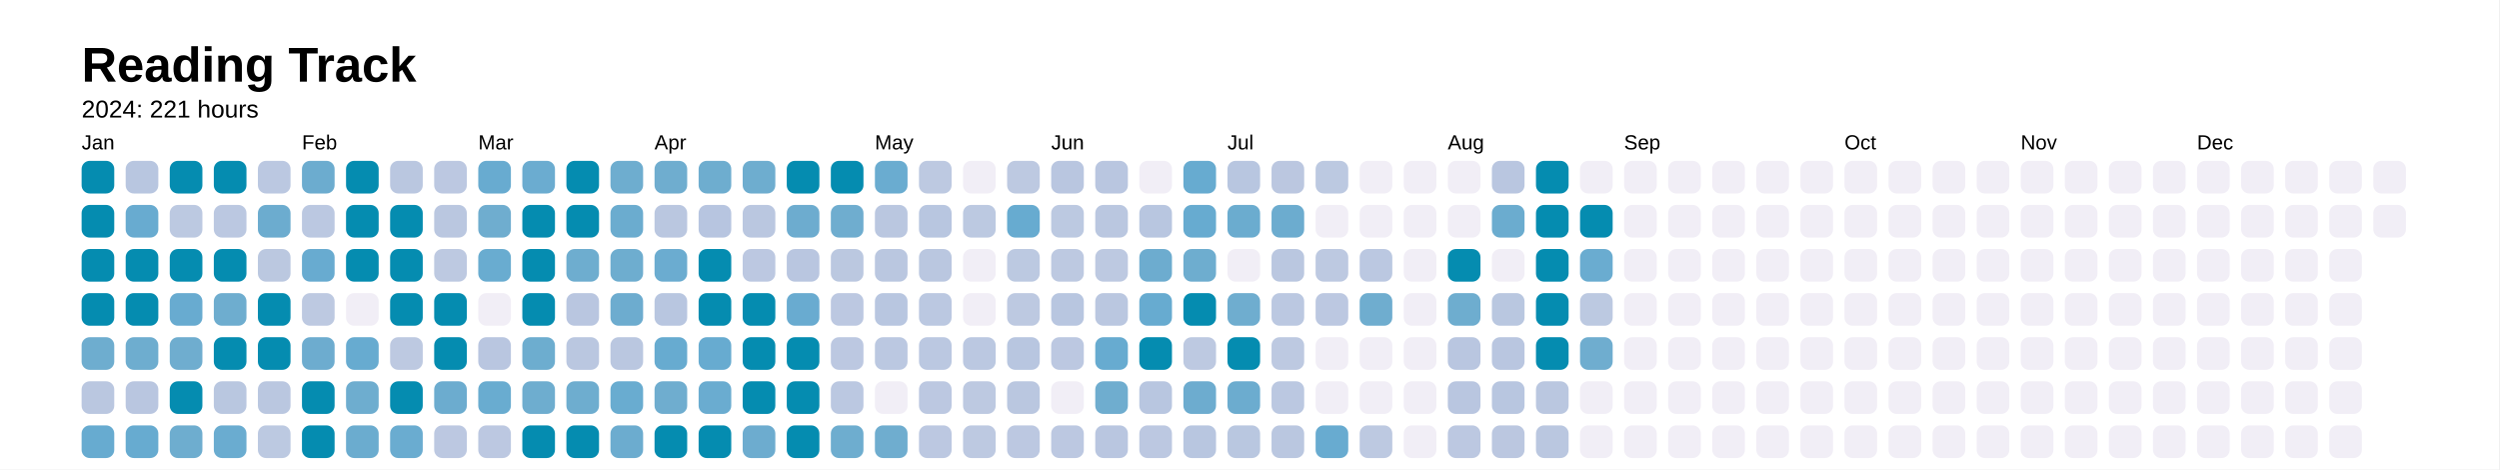
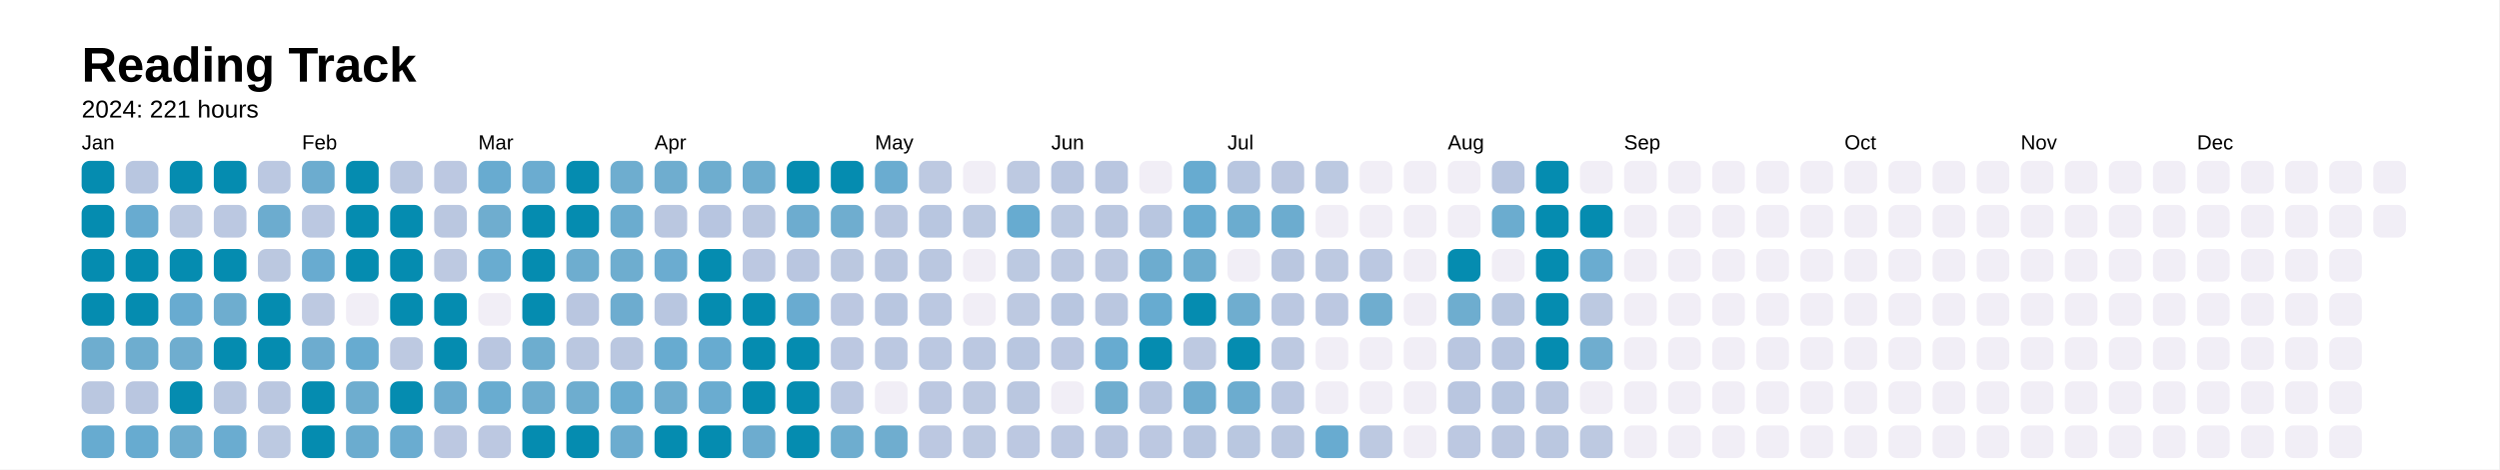
<svg xmlns="http://www.w3.org/2000/svg" baseProfile="full" height="57.5mm" version="1.1" viewBox="0,0,306.2,57.5" width="306.2mm">
  <defs />
  <rect fill="#FFFFFF" height="57.5" width="306.2" x="0" y="0" />
  <text fill="#000000" style="font-size:6px; font-family:Arial; font-weight:bold;" x="10" y="10">Reading Track</text>
  <text fill="#000000" style="font-size:3px; font-family:Arial;" x="10" y="14.4">2024: 221 hours</text>
  <text fill="#000000" style="font-size:2.5px; font-family:Arial" x="10" y="18.3">Jan</text>
  <rect fill="#058cb0" height="4" rx="1" ry="1" width="4" x="10" y="19.7" />
  <rect fill="#058cb0" height="4" rx="1" ry="1" width="4" x="10" y="25.1" />
  <rect fill="#058cb0" height="4" rx="1" ry="1" width="4" x="10" y="30.5" />
  <rect fill="#058cb0" height="4" rx="1" ry="1" width="4" x="10" y="35.9" />
  <rect fill="#6eadcf" height="4" rx="1" ry="1" width="4" x="10" y="41.3" />
  <rect fill="#bac7e0" height="4" rx="1" ry="1" width="4" x="10" y="46.7" />
  <rect fill="#67abd0" height="4" rx="1" ry="1" width="4" x="10" y="52.1" />
  <rect fill="#b8c6e0" height="4" rx="1" ry="1" width="4" x="15.4" y="19.7" />
  <rect fill="#68abd0" height="4" rx="1" ry="1" width="4" x="15.4" y="25.1" />
  <rect fill="#058cb0" height="4" rx="1" ry="1" width="4" x="15.4" y="30.5" />
  <rect fill="#058cb0" height="4" rx="1" ry="1" width="4" x="15.4" y="35.9" />
  <rect fill="#6eadcf" height="4" rx="1" ry="1" width="4" x="15.4" y="41.3" />
  <rect fill="#b9c6e0" height="4" rx="1" ry="1" width="4" x="15.4" y="46.7" />
  <rect fill="#67abd0" height="4" rx="1" ry="1" width="4" x="15.4" y="52.1" />
  <rect fill="#058cb0" height="4" rx="1" ry="1" width="4" x="20.8" y="19.7" />
  <rect fill="#bcc9e1" height="4" rx="1" ry="1" width="4" x="20.8" y="25.1" />
  <rect fill="#058cb0" height="4" rx="1" ry="1" width="4" x="20.8" y="30.5" />
  <rect fill="#68abd0" height="4" rx="1" ry="1" width="4" x="20.8" y="35.9" />
  <rect fill="#6fadcf" height="4" rx="1" ry="1" width="4" x="20.8" y="41.3" />
  <rect fill="#058cb0" height="4" rx="1" ry="1" width="4" x="20.8" y="46.7" />
  <rect fill="#6eadcf" height="4" rx="1" ry="1" width="4" x="20.8" y="52.1" />
  <rect fill="#058cb0" height="4" rx="1" ry="1" width="4" x="26.2" y="19.7" />
  <rect fill="#bbc8e1" height="4" rx="1" ry="1" width="4" x="26.2" y="25.1" />
  <rect fill="#058cb0" height="4" rx="1" ry="1" width="4" x="26.2" y="30.5" />
  <rect fill="#6eadcf" height="4" rx="1" ry="1" width="4" x="26.2" y="35.9" />
  <rect fill="#058cb0" height="4" rx="1" ry="1" width="4" x="26.2" y="41.3" />
  <rect fill="#b9c7e0" height="4" rx="1" ry="1" width="4" x="26.2" y="46.7" />
  <rect fill="#6aacd0" height="4" rx="1" ry="1" width="4" x="26.2" y="52.1" />
  <rect fill="#bbc8e1" height="4" rx="1" ry="1" width="4" x="31.6" y="19.7" />
  <rect fill="#6caccf" height="4" rx="1" ry="1" width="4" x="31.6" y="25.1" />
  <rect fill="#bbc8e0" height="4" rx="1" ry="1" width="4" x="31.6" y="30.5" />
  <rect fill="#058cb0" height="4" rx="1" ry="1" width="4" x="31.6" y="35.9" />
  <rect fill="#058cb0" height="4" rx="1" ry="1" width="4" x="31.6" y="41.3" />
  <rect fill="#bac7e0" height="4" rx="1" ry="1" width="4" x="31.6" y="46.7" />
  <rect fill="#bcc9e1" height="4" rx="1" ry="1" width="4" x="31.6" y="52.1" />
  <text fill="#000000" style="font-size:2.5px; font-family:Arial" x="37.0" y="18.3">Feb</text>
  <rect fill="#6caccf" height="4" rx="1" ry="1" width="4" x="37.0" y="19.7" />
  <rect fill="#bbc8e1" height="4" rx="1" ry="1" width="4" x="37.0" y="25.1" />
  <rect fill="#68abd0" height="4" rx="1" ry="1" width="4" x="37.0" y="30.5" />
  <rect fill="#bdc9e1" height="4" rx="1" ry="1" width="4" x="37.0" y="35.9" />
  <rect fill="#6daccf" height="4" rx="1" ry="1" width="4" x="37.0" y="41.3" />
  <rect fill="#058cb0" height="4" rx="1" ry="1" width="4" x="37.0" y="46.7" />
  <rect fill="#058cb0" height="4" rx="1" ry="1" width="4" x="37.0" y="52.1" />
  <rect fill="#058cb0" height="4" rx="1" ry="1" width="4" x="42.4" y="19.7" />
  <rect fill="#058cb0" height="4" rx="1" ry="1" width="4" x="42.4" y="25.1" />
  <rect fill="#058cb0" height="4" rx="1" ry="1" width="4" x="42.4" y="30.5" />
  <rect fill="#f1eef6" height="4" rx="1" ry="1" width="4" x="42.4" y="35.9" />
  <rect fill="#67abd0" height="4" rx="1" ry="1" width="4" x="42.4" y="41.3" />
  <rect fill="#6eadcf" height="4" rx="1" ry="1" width="4" x="42.4" y="46.7" />
  <rect fill="#6baccf" height="4" rx="1" ry="1" width="4" x="42.4" y="52.1" />
  <rect fill="#bac7e0" height="4" rx="1" ry="1" width="4" x="47.8" y="19.7" />
  <rect fill="#058cb0" height="4" rx="1" ry="1" width="4" x="47.8" y="25.1" />
  <rect fill="#058cb0" height="4" rx="1" ry="1" width="4" x="47.8" y="30.5" />
  <rect fill="#058cb0" height="4" rx="1" ry="1" width="4" x="47.8" y="35.9" />
  <rect fill="#bdc9e1" height="4" rx="1" ry="1" width="4" x="47.8" y="41.3" />
  <rect fill="#058cb0" height="4" rx="1" ry="1" width="4" x="47.8" y="46.7" />
  <rect fill="#6aacd0" height="4" rx="1" ry="1" width="4" x="47.8" y="52.1" />
  <rect fill="#bcc8e1" height="4" rx="1" ry="1" width="4" x="53.2" y="19.7" />
  <rect fill="#bac7e0" height="4" rx="1" ry="1" width="4" x="53.2" y="25.1" />
  <rect fill="#bdc9e1" height="4" rx="1" ry="1" width="4" x="53.2" y="30.5" />
  <rect fill="#058cb0" height="4" rx="1" ry="1" width="4" x="53.2" y="35.9" />
  <rect fill="#058cb0" height="4" rx="1" ry="1" width="4" x="53.2" y="41.3" />
  <rect fill="#6caccf" height="4" rx="1" ry="1" width="4" x="53.2" y="46.7" />
  <rect fill="#bcc8e1" height="4" rx="1" ry="1" width="4" x="53.2" y="52.1" />
  <text fill="#000000" style="font-size:2.5px; font-family:Arial" x="58.6" y="18.3">Mar</text>
  <rect fill="#68abd0" height="4" rx="1" ry="1" width="4" x="58.6" y="19.7" />
  <rect fill="#6fadcf" height="4" rx="1" ry="1" width="4" x="58.6" y="25.1" />
  <rect fill="#69acd0" height="4" rx="1" ry="1" width="4" x="58.6" y="30.5" />
  <rect fill="#f1eef6" height="4" rx="1" ry="1" width="4" x="58.6" y="35.9" />
  <rect fill="#b9c6e0" height="4" rx="1" ry="1" width="4" x="58.6" y="41.3" />
  <rect fill="#69acd0" height="4" rx="1" ry="1" width="4" x="58.6" y="46.7" />
  <rect fill="#bcc8e1" height="4" rx="1" ry="1" width="4" x="58.6" y="52.1" />
  <rect fill="#6bacd0" height="4" rx="1" ry="1" width="4" x="64" y="19.7" />
  <rect fill="#058cb0" height="4" rx="1" ry="1" width="4" x="64" y="25.1" />
  <rect fill="#058cb0" height="4" rx="1" ry="1" width="4" x="64" y="30.5" />
  <rect fill="#058cb0" height="4" rx="1" ry="1" width="4" x="64" y="35.9" />
  <rect fill="#6dadcf" height="4" rx="1" ry="1" width="4" x="64" y="41.3" />
  <rect fill="#6eadcf" height="4" rx="1" ry="1" width="4" x="64" y="46.7" />
  <rect fill="#058cb0" height="4" rx="1" ry="1" width="4" x="64" y="52.1" />
  <rect fill="#058cb0" height="4" rx="1" ry="1" width="4" x="69.4" y="19.7" />
  <rect fill="#058cb0" height="4" rx="1" ry="1" width="4" x="69.4" y="25.1" />
  <rect fill="#6eadcf" height="4" rx="1" ry="1" width="4" x="69.4" y="30.5" />
  <rect fill="#b9c6e0" height="4" rx="1" ry="1" width="4" x="69.4" y="35.9" />
  <rect fill="#bac7e0" height="4" rx="1" ry="1" width="4" x="69.4" y="41.3" />
  <rect fill="#6eadcf" height="4" rx="1" ry="1" width="4" x="69.4" y="46.7" />
  <rect fill="#058cb0" height="4" rx="1" ry="1" width="4" x="69.4" y="52.1" />
  <rect fill="#6eadcf" height="4" rx="1" ry="1" width="4" x="74.8" y="19.7" />
  <rect fill="#6baccf" height="4" rx="1" ry="1" width="4" x="74.8" y="25.1" />
  <rect fill="#6eadcf" height="4" rx="1" ry="1" width="4" x="74.8" y="30.5" />
  <rect fill="#6daccf" height="4" rx="1" ry="1" width="4" x="74.8" y="35.9" />
  <rect fill="#bac7e0" height="4" rx="1" ry="1" width="4" x="74.8" y="41.3" />
  <rect fill="#69acd0" height="4" rx="1" ry="1" width="4" x="74.8" y="46.7" />
  <rect fill="#6caccf" height="4" rx="1" ry="1" width="4" x="74.8" y="52.1" />
  <text fill="#000000" style="font-size:2.5px; font-family:Arial" x="80.2" y="18.3">Apr</text>
  <rect fill="#6fadcf" height="4" rx="1" ry="1" width="4" x="80.2" y="19.7" />
  <rect fill="#bac7e0" height="4" rx="1" ry="1" width="4" x="80.2" y="25.1" />
  <rect fill="#6bacd0" height="4" rx="1" ry="1" width="4" x="80.2" y="30.5" />
  <rect fill="#b8c6e0" height="4" rx="1" ry="1" width="4" x="80.2" y="35.9" />
  <rect fill="#67abd0" height="4" rx="1" ry="1" width="4" x="80.2" y="41.3" />
  <rect fill="#6fadcf" height="4" rx="1" ry="1" width="4" x="80.2" y="46.7" />
  <rect fill="#058cb0" height="4" rx="1" ry="1" width="4" x="80.2" y="52.1" />
  <rect fill="#6eadcf" height="4" rx="1" ry="1" width="4" x="85.6" y="19.7" />
  <rect fill="#b7c5e0" height="4" rx="1" ry="1" width="4" x="85.6" y="25.1" />
  <rect fill="#058cb0" height="4" rx="1" ry="1" width="4" x="85.6" y="30.5" />
  <rect fill="#058cb0" height="4" rx="1" ry="1" width="4" x="85.6" y="35.9" />
  <rect fill="#67abd0" height="4" rx="1" ry="1" width="4" x="85.6" y="41.3" />
  <rect fill="#6aacd0" height="4" rx="1" ry="1" width="4" x="85.6" y="46.7" />
  <rect fill="#058cb0" height="4" rx="1" ry="1" width="4" x="85.6" y="52.1" />
  <rect fill="#6eadcf" height="4" rx="1" ry="1" width="4" x="91" y="19.7" />
  <rect fill="#bac7e0" height="4" rx="1" ry="1" width="4" x="91" y="25.1" />
  <rect fill="#bcc8e1" height="4" rx="1" ry="1" width="4" x="91" y="30.5" />
  <rect fill="#058cb0" height="4" rx="1" ry="1" width="4" x="91" y="35.9" />
  <rect fill="#058cb0" height="4" rx="1" ry="1" width="4" x="91" y="41.3" />
  <rect fill="#058cb0" height="4" rx="1" ry="1" width="4" x="91" y="46.7" />
  <rect fill="#6daccf" height="4" rx="1" ry="1" width="4" x="91" y="52.1" />
  <rect fill="#058cb0" height="4" rx="1" ry="1" width="4" x="96.4" y="19.7" />
  <rect fill="#6daccf" height="4" rx="1" ry="1" width="4" x="96.4" y="25.1" />
  <rect fill="#b9c6e0" height="4" rx="1" ry="1" width="4" x="96.4" y="30.5" />
  <rect fill="#69abd0" height="4" rx="1" ry="1" width="4" x="96.4" y="35.9" />
  <rect fill="#058cb0" height="4" rx="1" ry="1" width="4" x="96.4" y="41.3" />
  <rect fill="#058cb0" height="4" rx="1" ry="1" width="4" x="96.4" y="46.7" />
  <rect fill="#058cb0" height="4" rx="1" ry="1" width="4" x="96.4" y="52.1" />
  <rect fill="#058cb0" height="4" rx="1" ry="1" width="4" x="101.8" y="19.7" />
  <rect fill="#6fadcf" height="4" rx="1" ry="1" width="4" x="101.8" y="25.1" />
  <rect fill="#bbc8e0" height="4" rx="1" ry="1" width="4" x="101.8" y="30.5" />
  <rect fill="#bcc8e1" height="4" rx="1" ry="1" width="4" x="101.8" y="35.9" />
  <rect fill="#bcc8e1" height="4" rx="1" ry="1" width="4" x="101.8" y="41.3" />
  <rect fill="#bbc8e1" height="4" rx="1" ry="1" width="4" x="101.8" y="46.7" />
  <rect fill="#6eadcf" height="4" rx="1" ry="1" width="4" x="101.8" y="52.1" />
  <text fill="#000000" style="font-size:2.5px; font-family:Arial" x="107.2" y="18.3">May</text>
  <rect fill="#6aacd0" height="4" rx="1" ry="1" width="4" x="107.2" y="19.7" />
  <rect fill="#bac7e0" height="4" rx="1" ry="1" width="4" x="107.2" y="25.1" />
  <rect fill="#bac7e0" height="4" rx="1" ry="1" width="4" x="107.2" y="30.5" />
  <rect fill="#b8c6e0" height="4" rx="1" ry="1" width="4" x="107.2" y="35.9" />
  <rect fill="#bbc8e1" height="4" rx="1" ry="1" width="4" x="107.2" y="41.3" />
  <rect fill="#f1eef6" height="4" rx="1" ry="1" width="4" x="107.2" y="46.7" />
  <rect fill="#6fadcf" height="4" rx="1" ry="1" width="4" x="107.2" y="52.1" />
  <rect fill="#bdc9e1" height="4" rx="1" ry="1" width="4" x="112.6" y="19.7" />
  <rect fill="#b8c6e0" height="4" rx="1" ry="1" width="4" x="112.6" y="25.1" />
  <rect fill="#bac7e0" height="4" rx="1" ry="1" width="4" x="112.6" y="30.5" />
  <rect fill="#bbc8e1" height="4" rx="1" ry="1" width="4" x="112.6" y="35.9" />
  <rect fill="#bbc8e1" height="4" rx="1" ry="1" width="4" x="112.6" y="41.3" />
  <rect fill="#bcc8e1" height="4" rx="1" ry="1" width="4" x="112.6" y="46.7" />
  <rect fill="#bcc8e1" height="4" rx="1" ry="1" width="4" x="112.6" y="52.1" />
  <rect fill="#f1eef6" height="4" rx="1" ry="1" width="4" x="118" y="19.7" />
  <rect fill="#bcc9e1" height="4" rx="1" ry="1" width="4" x="118" y="25.1" />
  <rect fill="#f1eef6" height="4" rx="1" ry="1" width="4" x="118" y="30.5" />
  <rect fill="#f1eef6" height="4" rx="1" ry="1" width="4" x="118" y="35.9" />
  <rect fill="#bbc8e1" height="4" rx="1" ry="1" width="4" x="118" y="41.3" />
  <rect fill="#bdc9e1" height="4" rx="1" ry="1" width="4" x="118" y="46.7" />
  <rect fill="#bdc9e1" height="4" rx="1" ry="1" width="4" x="118" y="52.1" />
  <rect fill="#bdc9e1" height="4" rx="1" ry="1" width="4" x="123.4" y="19.7" />
  <rect fill="#67abd0" height="4" rx="1" ry="1" width="4" x="123.4" y="25.1" />
  <rect fill="#bcc9e1" height="4" rx="1" ry="1" width="4" x="123.4" y="30.5" />
  <rect fill="#bdc9e1" height="4" rx="1" ry="1" width="4" x="123.4" y="35.9" />
  <rect fill="#b8c6e0" height="4" rx="1" ry="1" width="4" x="123.4" y="41.3" />
  <rect fill="#bac7e0" height="4" rx="1" ry="1" width="4" x="123.4" y="46.7" />
  <rect fill="#bcc8e1" height="4" rx="1" ry="1" width="4" x="123.4" y="52.1" />
  <text fill="#000000" style="font-size:2.5px; font-family:Arial" x="128.8" y="18.3">Jun</text>
  <rect fill="#b9c6e0" height="4" rx="1" ry="1" width="4" x="128.8" y="19.7" />
  <rect fill="#bcc9e1" height="4" rx="1" ry="1" width="4" x="128.8" y="25.1" />
  <rect fill="#bdc9e1" height="4" rx="1" ry="1" width="4" x="128.8" y="30.5" />
  <rect fill="#b8c6e0" height="4" rx="1" ry="1" width="4" x="128.8" y="35.9" />
  <rect fill="#bcc8e1" height="4" rx="1" ry="1" width="4" x="128.8" y="41.3" />
  <rect fill="#f1eef6" height="4" rx="1" ry="1" width="4" x="128.8" y="46.7" />
  <rect fill="#bcc8e1" height="4" rx="1" ry="1" width="4" x="128.8" y="52.1" />
  <rect fill="#b9c6e0" height="4" rx="1" ry="1" width="4" x="134.2" y="19.7" />
  <rect fill="#bac7e0" height="4" rx="1" ry="1" width="4" x="134.2" y="25.1" />
  <rect fill="#bdc9e1" height="4" rx="1" ry="1" width="4" x="134.2" y="30.5" />
  <rect fill="#bac7e0" height="4" rx="1" ry="1" width="4" x="134.2" y="35.9" />
  <rect fill="#67abd0" height="4" rx="1" ry="1" width="4" x="134.2" y="41.3" />
  <rect fill="#6fadcf" height="4" rx="1" ry="1" width="4" x="134.2" y="46.7" />
  <rect fill="#b9c6e0" height="4" rx="1" ry="1" width="4" x="134.2" y="52.1" />
  <rect fill="#f1eef6" height="4" rx="1" ry="1" width="4" x="139.6" y="19.7" />
  <rect fill="#b8c6e0" height="4" rx="1" ry="1" width="4" x="139.6" y="25.1" />
  <rect fill="#6daccf" height="4" rx="1" ry="1" width="4" x="139.6" y="30.5" />
  <rect fill="#67abd0" height="4" rx="1" ry="1" width="4" x="139.6" y="35.9" />
  <rect fill="#058cb0" height="4" rx="1" ry="1" width="4" x="139.6" y="41.3" />
  <rect fill="#b8c6e0" height="4" rx="1" ry="1" width="4" x="139.6" y="46.7" />
  <rect fill="#bcc8e1" height="4" rx="1" ry="1" width="4" x="139.6" y="52.1" />
  <rect fill="#67abd0" height="4" rx="1" ry="1" width="4" x="145" y="19.7" />
  <rect fill="#67abd0" height="4" rx="1" ry="1" width="4" x="145" y="25.1" />
  <rect fill="#6eadcf" height="4" rx="1" ry="1" width="4" x="145" y="30.5" />
  <rect fill="#058cb0" height="4" rx="1" ry="1" width="4" x="145" y="35.9" />
  <rect fill="#bdc9e1" height="4" rx="1" ry="1" width="4" x="145" y="41.3" />
  <rect fill="#6daccf" height="4" rx="1" ry="1" width="4" x="145" y="46.7" />
  <rect fill="#b8c6e0" height="4" rx="1" ry="1" width="4" x="145" y="52.1" />
  <text fill="#000000" style="font-size:2.5px; font-family:Arial" x="150.4" y="18.3">Jul</text>
  <rect fill="#b8c6e0" height="4" rx="1" ry="1" width="4" x="150.4" y="19.7" />
  <rect fill="#6baccf" height="4" rx="1" ry="1" width="4" x="150.4" y="25.1" />
  <rect fill="#f1eef6" height="4" rx="1" ry="1" width="4" x="150.4" y="30.5" />
  <rect fill="#6fadcf" height="4" rx="1" ry="1" width="4" x="150.4" y="35.9" />
  <rect fill="#058cb0" height="4" rx="1" ry="1" width="4" x="150.4" y="41.3" />
  <rect fill="#6caccf" height="4" rx="1" ry="1" width="4" x="150.4" y="46.7" />
  <rect fill="#b9c7e0" height="4" rx="1" ry="1" width="4" x="150.4" y="52.1" />
  <rect fill="#bbc7e0" height="4" rx="1" ry="1" width="4" x="155.8" y="19.7" />
  <rect fill="#6caccf" height="4" rx="1" ry="1" width="4" x="155.8" y="25.1" />
  <rect fill="#bac7e0" height="4" rx="1" ry="1" width="4" x="155.8" y="30.5" />
  <rect fill="#bbc8e1" height="4" rx="1" ry="1" width="4" x="155.8" y="35.9" />
  <rect fill="#bdc9e1" height="4" rx="1" ry="1" width="4" x="155.8" y="41.3" />
  <rect fill="#bbc8e1" height="4" rx="1" ry="1" width="4" x="155.8" y="46.7" />
  <rect fill="#bac7e0" height="4" rx="1" ry="1" width="4" x="155.8" y="52.1" />
  <rect fill="#bcc9e1" height="4" rx="1" ry="1" width="4" x="161.2" y="19.7" />
  <rect fill="#f1eef6" height="4" rx="1" ry="1" width="4" x="161.2" y="25.1" />
  <rect fill="#bdc9e1" height="4" rx="1" ry="1" width="4" x="161.2" y="30.5" />
  <rect fill="#bcc8e1" height="4" rx="1" ry="1" width="4" x="161.2" y="35.9" />
  <rect fill="#f1eef6" height="4" rx="1" ry="1" width="4" x="161.2" y="41.3" />
  <rect fill="#f1eef6" height="4" rx="1" ry="1" width="4" x="161.2" y="46.7" />
  <rect fill="#68abd0" height="4" rx="1" ry="1" width="4" x="161.2" y="52.1" />
  <rect fill="#f1eef6" height="4" rx="1" ry="1" width="4" x="166.6" y="19.7" />
  <rect fill="#f1eef6" height="4" rx="1" ry="1" width="4" x="166.6" y="25.1" />
  <rect fill="#bbc8e1" height="4" rx="1" ry="1" width="4" x="166.6" y="30.5" />
  <rect fill="#6fadcf" height="4" rx="1" ry="1" width="4" x="166.6" y="35.9" />
  <rect fill="#f1eef6" height="4" rx="1" ry="1" width="4" x="166.6" y="41.3" />
  <rect fill="#f1eef6" height="4" rx="1" ry="1" width="4" x="166.6" y="46.7" />
  <rect fill="#bdc9e1" height="4" rx="1" ry="1" width="4" x="166.6" y="52.1" />
  <rect fill="#f1eef6" height="4" rx="1" ry="1" width="4" x="172" y="19.7" />
  <rect fill="#f1eef6" height="4" rx="1" ry="1" width="4" x="172" y="25.1" />
  <rect fill="#f1eef6" height="4" rx="1" ry="1" width="4" x="172" y="30.5" />
  <rect fill="#f1eef6" height="4" rx="1" ry="1" width="4" x="172" y="35.9" />
  <rect fill="#f1eef6" height="4" rx="1" ry="1" width="4" x="172" y="41.3" />
  <rect fill="#f1eef6" height="4" rx="1" ry="1" width="4" x="172" y="46.7" />
  <rect fill="#f1eef6" height="4" rx="1" ry="1" width="4" x="172" y="52.1" />
  <text fill="#000000" style="font-size:2.5px; font-family:Arial" x="177.4" y="18.3">Aug</text>
  <rect fill="#f1eef6" height="4" rx="1" ry="1" width="4" x="177.4" y="19.7" />
  <rect fill="#f1eef6" height="4" rx="1" ry="1" width="4" x="177.4" y="25.1" />
  <rect fill="#058cb0" height="4" rx="1" ry="1" width="4" x="177.4" y="30.5" />
  <rect fill="#6eadcf" height="4" rx="1" ry="1" width="4" x="177.4" y="35.9" />
  <rect fill="#b9c6e0" height="4" rx="1" ry="1" width="4" x="177.4" y="41.3" />
  <rect fill="#b9c6e0" height="4" rx="1" ry="1" width="4" x="177.4" y="46.7" />
  <rect fill="#bcc8e1" height="4" rx="1" ry="1" width="4" x="177.4" y="52.1" />
  <rect fill="#b9c6e0" height="4" rx="1" ry="1" width="4" x="182.8" y="19.7" />
  <rect fill="#6baccf" height="4" rx="1" ry="1" width="4" x="182.8" y="25.1" />
  <rect fill="#f1eef6" height="4" rx="1" ry="1" width="4" x="182.8" y="30.5" />
  <rect fill="#b9c7e0" height="4" rx="1" ry="1" width="4" x="182.8" y="35.9" />
  <rect fill="#b9c6e0" height="4" rx="1" ry="1" width="4" x="182.8" y="41.3" />
  <rect fill="#b8c6e0" height="4" rx="1" ry="1" width="4" x="182.8" y="46.7" />
  <rect fill="#bbc7e0" height="4" rx="1" ry="1" width="4" x="182.8" y="52.1" />
  <rect fill="#058cb0" height="4" rx="1" ry="1" width="4" x="188.2" y="19.7" />
  <rect fill="#058cb0" height="4" rx="1" ry="1" width="4" x="188.2" y="25.1" />
  <rect fill="#058cb0" height="4" rx="1" ry="1" width="4" x="188.2" y="30.5" />
  <rect fill="#058cb0" height="4" rx="1" ry="1" width="4" x="188.2" y="35.9" />
  <rect fill="#058cb0" height="4" rx="1" ry="1" width="4" x="188.2" y="41.3" />
  <rect fill="#bac7e0" height="4" rx="1" ry="1" width="4" x="188.2" y="46.7" />
  <rect fill="#bac7e0" height="4" rx="1" ry="1" width="4" x="188.2" y="52.1" />
  <rect fill="#f1eef6" height="4" rx="1" ry="1" width="4" x="193.6" y="19.7" />
  <rect fill="#058cb0" height="4" rx="1" ry="1" width="4" x="193.6" y="25.1" />
  <rect fill="#6aacd0" height="4" rx="1" ry="1" width="4" x="193.6" y="30.5" />
  <rect fill="#bcc9e1" height="4" rx="1" ry="1" width="4" x="193.6" y="35.9" />
  <rect fill="#6fadcf" height="4" rx="1" ry="1" width="4" x="193.6" y="41.3" />
  <rect fill="#f1eef6" height="4" rx="1" ry="1" width="4" x="193.6" y="46.7" />
-   <rect fill="#f1eef6" height="4" rx="1" ry="1" width="4" x="193.6" y="52.1" />
+   <rect fill="#bdc9e1" height="4" rx="1" ry="1" width="4" x="193.6" y="52.1" />
  <text fill="#000000" style="font-size:2.5px; font-family:Arial" x="199" y="18.3">Sep</text>
  <rect fill="#f1eef6" height="4" rx="1" ry="1" width="4" x="199" y="19.7" />
  <rect fill="#f1eef6" height="4" rx="1" ry="1" width="4" x="199" y="25.1" />
  <rect fill="#f1eef6" height="4" rx="1" ry="1" width="4" x="199" y="30.5" />
  <rect fill="#f1eef6" height="4" rx="1" ry="1" width="4" x="199" y="35.9" />
  <rect fill="#f1eef6" height="4" rx="1" ry="1" width="4" x="199" y="41.3" />
  <rect fill="#f1eef6" height="4" rx="1" ry="1" width="4" x="199" y="46.7" />
  <rect fill="#f1eef6" height="4" rx="1" ry="1" width="4" x="199" y="52.1" />
  <rect fill="#f1eef6" height="4" rx="1" ry="1" width="4" x="204.4" y="19.7" />
  <rect fill="#f1eef6" height="4" rx="1" ry="1" width="4" x="204.4" y="25.1" />
  <rect fill="#f1eef6" height="4" rx="1" ry="1" width="4" x="204.4" y="30.5" />
  <rect fill="#f1eef6" height="4" rx="1" ry="1" width="4" x="204.4" y="35.9" />
  <rect fill="#f1eef6" height="4" rx="1" ry="1" width="4" x="204.4" y="41.3" />
  <rect fill="#f1eef6" height="4" rx="1" ry="1" width="4" x="204.4" y="46.7" />
  <rect fill="#f1eef6" height="4" rx="1" ry="1" width="4" x="204.4" y="52.1" />
  <rect fill="#f1eef6" height="4" rx="1" ry="1" width="4" x="209.8" y="19.7" />
  <rect fill="#f1eef6" height="4" rx="1" ry="1" width="4" x="209.8" y="25.1" />
  <rect fill="#f1eef6" height="4" rx="1" ry="1" width="4" x="209.8" y="30.5" />
  <rect fill="#f1eef6" height="4" rx="1" ry="1" width="4" x="209.8" y="35.9" />
  <rect fill="#f1eef6" height="4" rx="1" ry="1" width="4" x="209.8" y="41.3" />
  <rect fill="#f1eef6" height="4" rx="1" ry="1" width="4" x="209.8" y="46.7" />
  <rect fill="#f1eef6" height="4" rx="1" ry="1" width="4" x="209.8" y="52.1" />
  <rect fill="#f1eef6" height="4" rx="1" ry="1" width="4" x="215.2" y="19.7" />
  <rect fill="#f1eef6" height="4" rx="1" ry="1" width="4" x="215.2" y="25.1" />
  <rect fill="#f1eef6" height="4" rx="1" ry="1" width="4" x="215.2" y="30.5" />
  <rect fill="#f1eef6" height="4" rx="1" ry="1" width="4" x="215.2" y="35.9" />
  <rect fill="#f1eef6" height="4" rx="1" ry="1" width="4" x="215.2" y="41.3" />
  <rect fill="#f1eef6" height="4" rx="1" ry="1" width="4" x="215.2" y="46.7" />
  <rect fill="#f1eef6" height="4" rx="1" ry="1" width="4" x="215.2" y="52.1" />
  <rect fill="#f1eef6" height="4" rx="1" ry="1" width="4" x="220.6" y="19.7" />
  <rect fill="#f1eef6" height="4" rx="1" ry="1" width="4" x="220.6" y="25.1" />
  <rect fill="#f1eef6" height="4" rx="1" ry="1" width="4" x="220.6" y="30.5" />
  <rect fill="#f1eef6" height="4" rx="1" ry="1" width="4" x="220.6" y="35.9" />
  <rect fill="#f1eef6" height="4" rx="1" ry="1" width="4" x="220.6" y="41.3" />
  <rect fill="#f1eef6" height="4" rx="1" ry="1" width="4" x="220.6" y="46.7" />
  <rect fill="#f1eef6" height="4" rx="1" ry="1" width="4" x="220.6" y="52.1" />
  <text fill="#000000" style="font-size:2.5px; font-family:Arial" x="226" y="18.3">Oct</text>
  <rect fill="#f1eef6" height="4" rx="1" ry="1" width="4" x="226" y="19.7" />
  <rect fill="#f1eef6" height="4" rx="1" ry="1" width="4" x="226" y="25.1" />
  <rect fill="#f1eef6" height="4" rx="1" ry="1" width="4" x="226" y="30.5" />
  <rect fill="#f1eef6" height="4" rx="1" ry="1" width="4" x="226" y="35.9" />
  <rect fill="#f1eef6" height="4" rx="1" ry="1" width="4" x="226" y="41.3" />
  <rect fill="#f1eef6" height="4" rx="1" ry="1" width="4" x="226" y="46.7" />
  <rect fill="#f1eef6" height="4" rx="1" ry="1" width="4" x="226" y="52.1" />
  <rect fill="#f1eef6" height="4" rx="1" ry="1" width="4" x="231.4" y="19.7" />
  <rect fill="#f1eef6" height="4" rx="1" ry="1" width="4" x="231.4" y="25.1" />
  <rect fill="#f1eef6" height="4" rx="1" ry="1" width="4" x="231.4" y="30.5" />
  <rect fill="#f1eef6" height="4" rx="1" ry="1" width="4" x="231.4" y="35.9" />
  <rect fill="#f1eef6" height="4" rx="1" ry="1" width="4" x="231.4" y="41.3" />
  <rect fill="#f1eef6" height="4" rx="1" ry="1" width="4" x="231.4" y="46.7" />
  <rect fill="#f1eef6" height="4" rx="1" ry="1" width="4" x="231.4" y="52.1" />
  <rect fill="#f1eef6" height="4" rx="1" ry="1" width="4" x="236.8" y="19.7" />
  <rect fill="#f1eef6" height="4" rx="1" ry="1" width="4" x="236.8" y="25.1" />
  <rect fill="#f1eef6" height="4" rx="1" ry="1" width="4" x="236.8" y="30.5" />
  <rect fill="#f1eef6" height="4" rx="1" ry="1" width="4" x="236.8" y="35.9" />
  <rect fill="#f1eef6" height="4" rx="1" ry="1" width="4" x="236.8" y="41.3" />
  <rect fill="#f1eef6" height="4" rx="1" ry="1" width="4" x="236.8" y="46.7" />
  <rect fill="#f1eef6" height="4" rx="1" ry="1" width="4" x="236.8" y="52.1" />
  <rect fill="#f1eef6" height="4" rx="1" ry="1" width="4" x="242.2" y="19.7" />
  <rect fill="#f1eef6" height="4" rx="1" ry="1" width="4" x="242.2" y="25.1" />
  <rect fill="#f1eef6" height="4" rx="1" ry="1" width="4" x="242.2" y="30.5" />
  <rect fill="#f1eef6" height="4" rx="1" ry="1" width="4" x="242.2" y="35.9" />
  <rect fill="#f1eef6" height="4" rx="1" ry="1" width="4" x="242.2" y="41.3" />
  <rect fill="#f1eef6" height="4" rx="1" ry="1" width="4" x="242.2" y="46.7" />
  <rect fill="#f1eef6" height="4" rx="1" ry="1" width="4" x="242.2" y="52.1" />
  <text fill="#000000" style="font-size:2.5px; font-family:Arial" x="247.6" y="18.3">Nov</text>
  <rect fill="#f1eef6" height="4" rx="1" ry="1" width="4" x="247.6" y="19.7" />
  <rect fill="#f1eef6" height="4" rx="1" ry="1" width="4" x="247.6" y="25.1" />
  <rect fill="#f1eef6" height="4" rx="1" ry="1" width="4" x="247.6" y="30.5" />
  <rect fill="#f1eef6" height="4" rx="1" ry="1" width="4" x="247.6" y="35.9" />
  <rect fill="#f1eef6" height="4" rx="1" ry="1" width="4" x="247.6" y="41.3" />
  <rect fill="#f1eef6" height="4" rx="1" ry="1" width="4" x="247.6" y="46.7" />
  <rect fill="#f1eef6" height="4" rx="1" ry="1" width="4" x="247.6" y="52.1" />
  <rect fill="#f1eef6" height="4" rx="1" ry="1" width="4" x="253" y="19.7" />
  <rect fill="#f1eef6" height="4" rx="1" ry="1" width="4" x="253" y="25.1" />
  <rect fill="#f1eef6" height="4" rx="1" ry="1" width="4" x="253" y="30.5" />
  <rect fill="#f1eef6" height="4" rx="1" ry="1" width="4" x="253" y="35.9" />
  <rect fill="#f1eef6" height="4" rx="1" ry="1" width="4" x="253" y="41.3" />
  <rect fill="#f1eef6" height="4" rx="1" ry="1" width="4" x="253" y="46.7" />
  <rect fill="#f1eef6" height="4" rx="1" ry="1" width="4" x="253" y="52.1" />
  <rect fill="#f1eef6" height="4" rx="1" ry="1" width="4" x="258.4" y="19.7" />
  <rect fill="#f1eef6" height="4" rx="1" ry="1" width="4" x="258.4" y="25.1" />
  <rect fill="#f1eef6" height="4" rx="1" ry="1" width="4" x="258.4" y="30.5" />
  <rect fill="#f1eef6" height="4" rx="1" ry="1" width="4" x="258.4" y="35.9" />
  <rect fill="#f1eef6" height="4" rx="1" ry="1" width="4" x="258.4" y="41.3" />
  <rect fill="#f1eef6" height="4" rx="1" ry="1" width="4" x="258.4" y="46.7" />
  <rect fill="#f1eef6" height="4" rx="1" ry="1" width="4" x="258.4" y="52.1" />
  <rect fill="#f1eef6" height="4" rx="1" ry="1" width="4" x="263.8" y="19.7" />
  <rect fill="#f1eef6" height="4" rx="1" ry="1" width="4" x="263.8" y="25.1" />
  <rect fill="#f1eef6" height="4" rx="1" ry="1" width="4" x="263.8" y="30.5" />
  <rect fill="#f1eef6" height="4" rx="1" ry="1" width="4" x="263.8" y="35.9" />
  <rect fill="#f1eef6" height="4" rx="1" ry="1" width="4" x="263.8" y="41.3" />
  <rect fill="#f1eef6" height="4" rx="1" ry="1" width="4" x="263.8" y="46.7" />
  <rect fill="#f1eef6" height="4" rx="1" ry="1" width="4" x="263.8" y="52.1" />
  <text fill="#000000" style="font-size:2.5px; font-family:Arial" x="269.2" y="18.3">Dec</text>
  <rect fill="#f1eef6" height="4" rx="1" ry="1" width="4" x="269.2" y="19.7" />
  <rect fill="#f1eef6" height="4" rx="1" ry="1" width="4" x="269.2" y="25.1" />
  <rect fill="#f1eef6" height="4" rx="1" ry="1" width="4" x="269.2" y="30.5" />
  <rect fill="#f1eef6" height="4" rx="1" ry="1" width="4" x="269.2" y="35.9" />
  <rect fill="#f1eef6" height="4" rx="1" ry="1" width="4" x="269.2" y="41.3" />
  <rect fill="#f1eef6" height="4" rx="1" ry="1" width="4" x="269.2" y="46.7" />
  <rect fill="#f1eef6" height="4" rx="1" ry="1" width="4" x="269.2" y="52.1" />
  <rect fill="#f1eef6" height="4" rx="1" ry="1" width="4" x="274.6" y="19.7" />
  <rect fill="#f1eef6" height="4" rx="1" ry="1" width="4" x="274.6" y="25.1" />
  <rect fill="#f1eef6" height="4" rx="1" ry="1" width="4" x="274.6" y="30.5" />
  <rect fill="#f1eef6" height="4" rx="1" ry="1" width="4" x="274.6" y="35.9" />
  <rect fill="#f1eef6" height="4" rx="1" ry="1" width="4" x="274.6" y="41.3" />
  <rect fill="#f1eef6" height="4" rx="1" ry="1" width="4" x="274.6" y="46.7" />
  <rect fill="#f1eef6" height="4" rx="1" ry="1" width="4" x="274.6" y="52.1" />
  <rect fill="#f1eef6" height="4" rx="1" ry="1" width="4" x="280" y="19.7" />
  <rect fill="#f1eef6" height="4" rx="1" ry="1" width="4" x="280" y="25.1" />
  <rect fill="#f1eef6" height="4" rx="1" ry="1" width="4" x="280" y="30.5" />
  <rect fill="#f1eef6" height="4" rx="1" ry="1" width="4" x="280" y="35.9" />
  <rect fill="#f1eef6" height="4" rx="1" ry="1" width="4" x="280" y="41.3" />
  <rect fill="#f1eef6" height="4" rx="1" ry="1" width="4" x="280" y="46.7" />
  <rect fill="#f1eef6" height="4" rx="1" ry="1" width="4" x="280" y="52.1" />
  <rect fill="#f1eef6" height="4" rx="1" ry="1" width="4" x="285.4" y="19.7" />
  <rect fill="#f1eef6" height="4" rx="1" ry="1" width="4" x="285.4" y="25.1" />
  <rect fill="#f1eef6" height="4" rx="1" ry="1" width="4" x="285.4" y="30.5" />
  <rect fill="#f1eef6" height="4" rx="1" ry="1" width="4" x="285.4" y="35.9" />
  <rect fill="#f1eef6" height="4" rx="1" ry="1" width="4" x="285.4" y="41.3" />
  <rect fill="#f1eef6" height="4" rx="1" ry="1" width="4" x="285.4" y="46.7" />
  <rect fill="#f1eef6" height="4" rx="1" ry="1" width="4" x="285.4" y="52.1" />
  <rect fill="#f1eef6" height="4" rx="1" ry="1" width="4" x="290.8" y="19.7" />
  <rect fill="#f1eef6" height="4" rx="1" ry="1" width="4" x="290.8" y="25.1" />
</svg>
